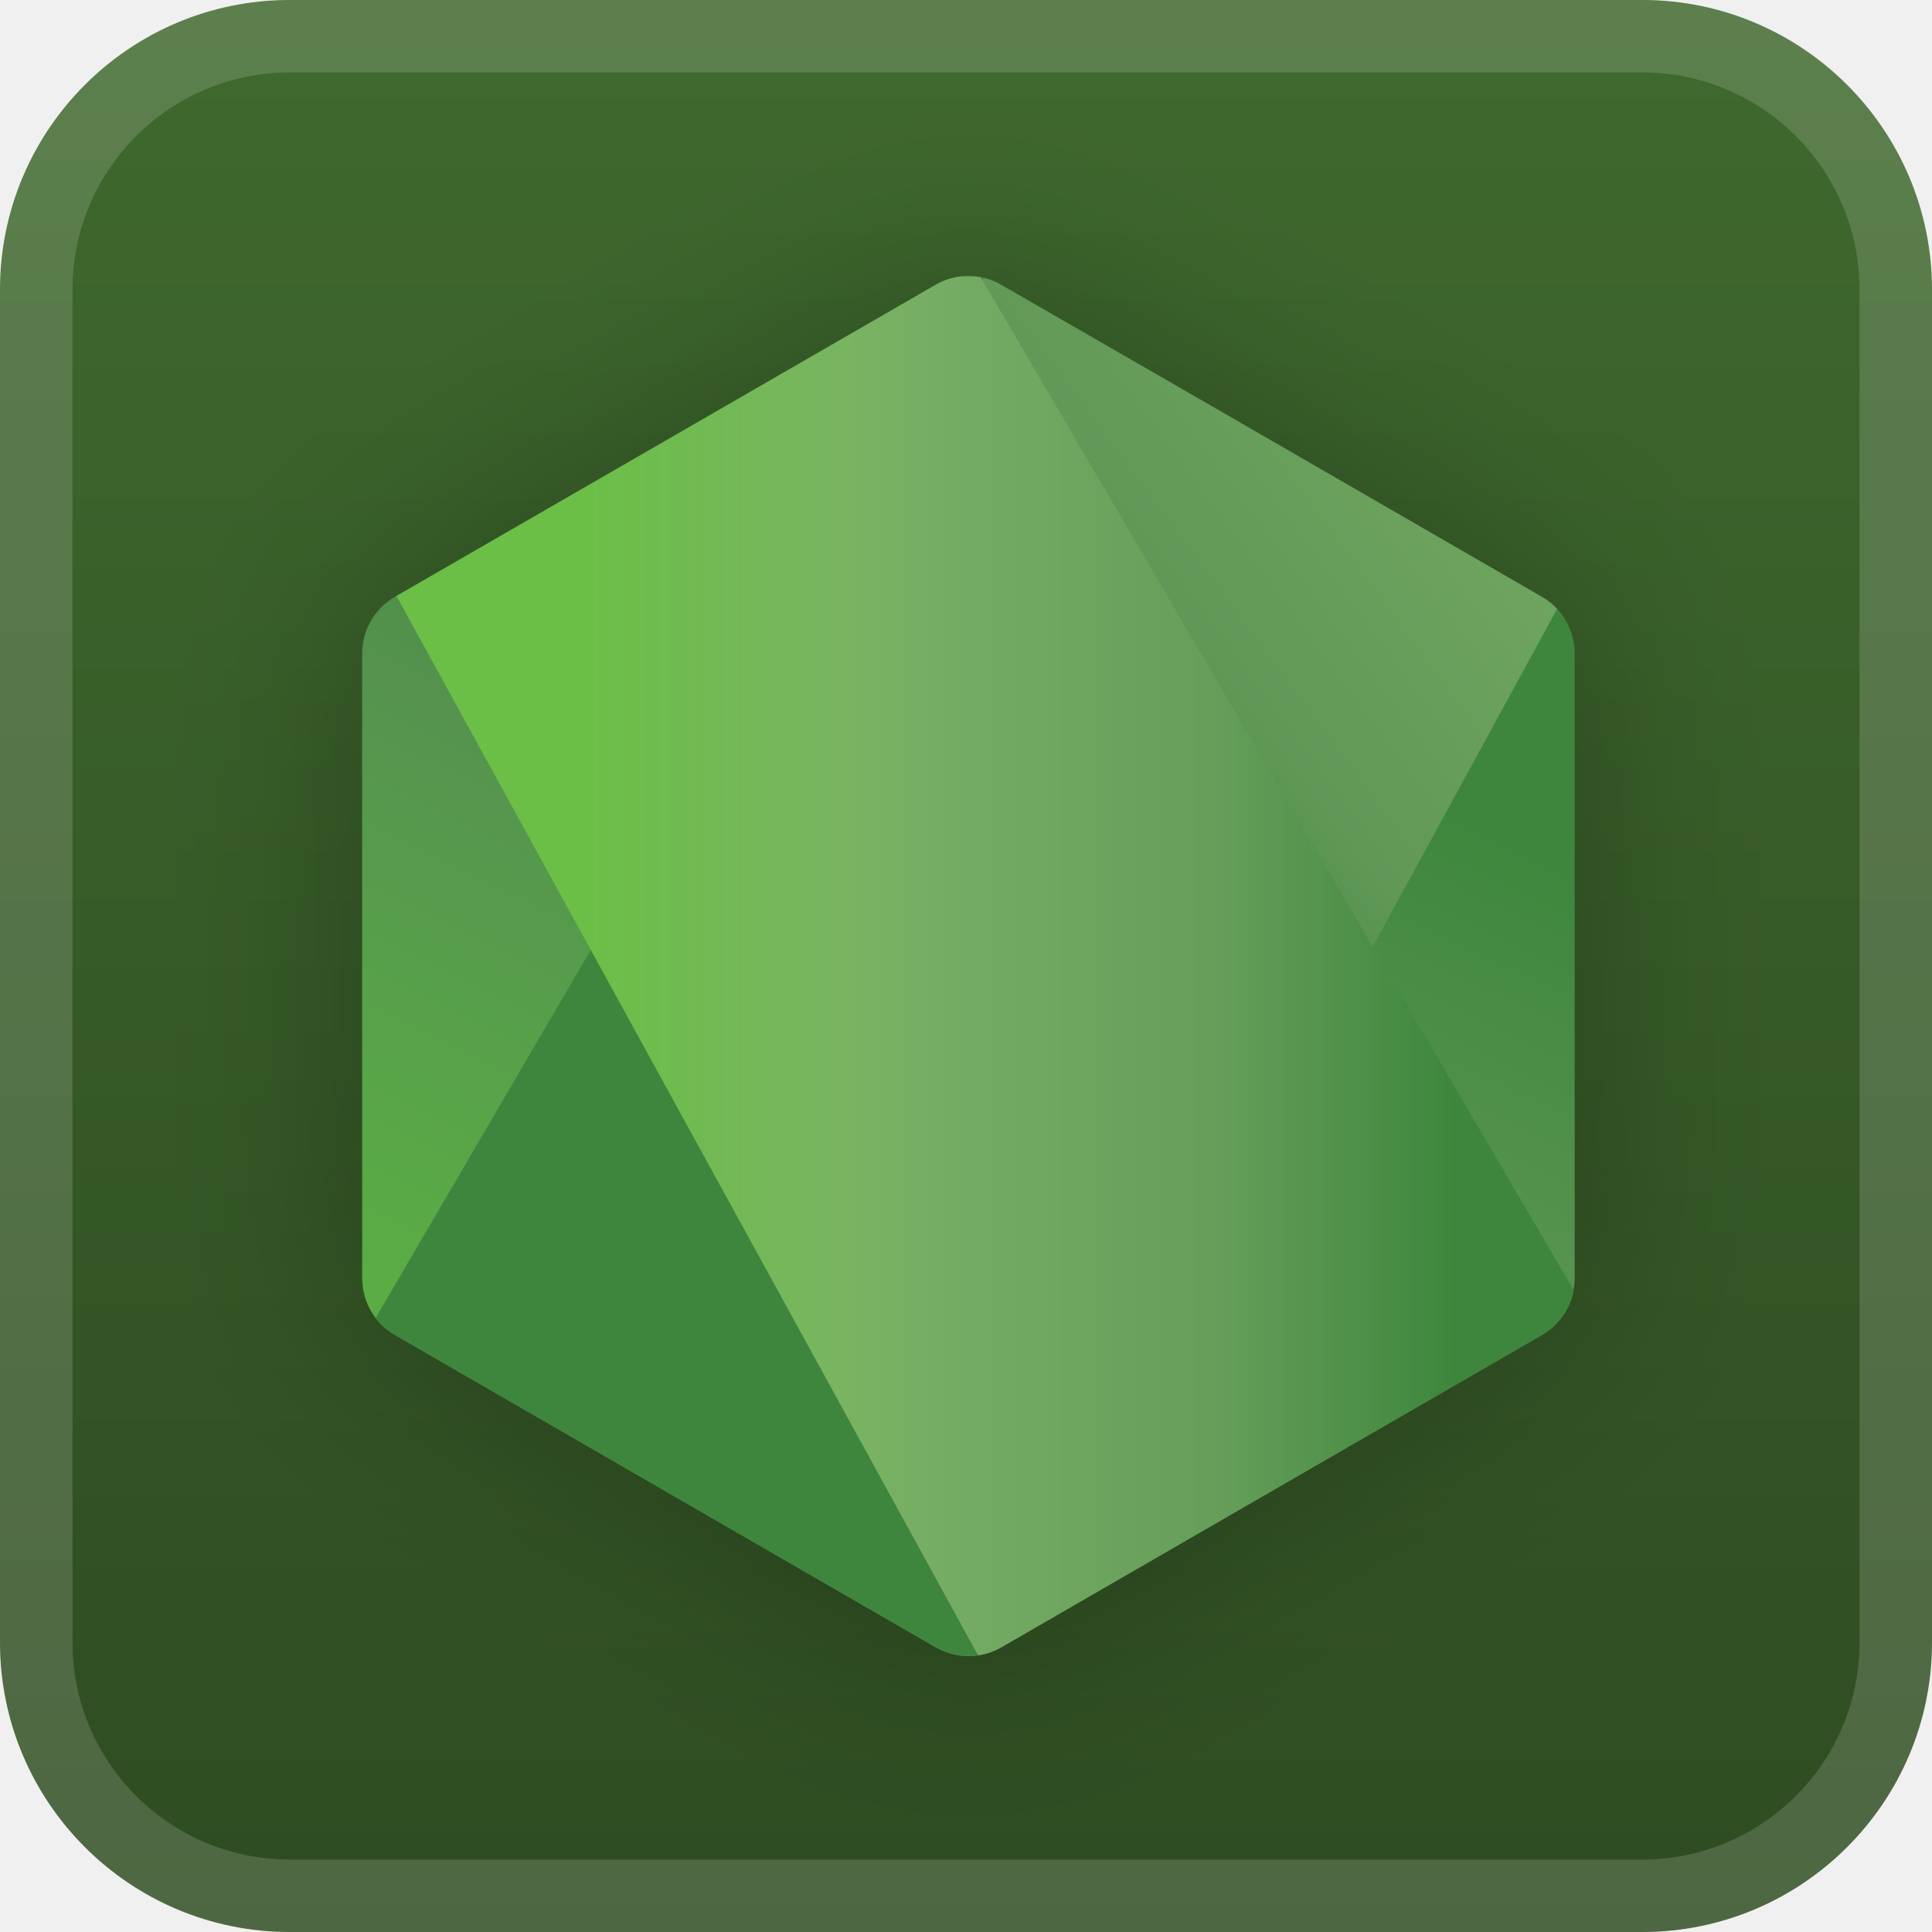
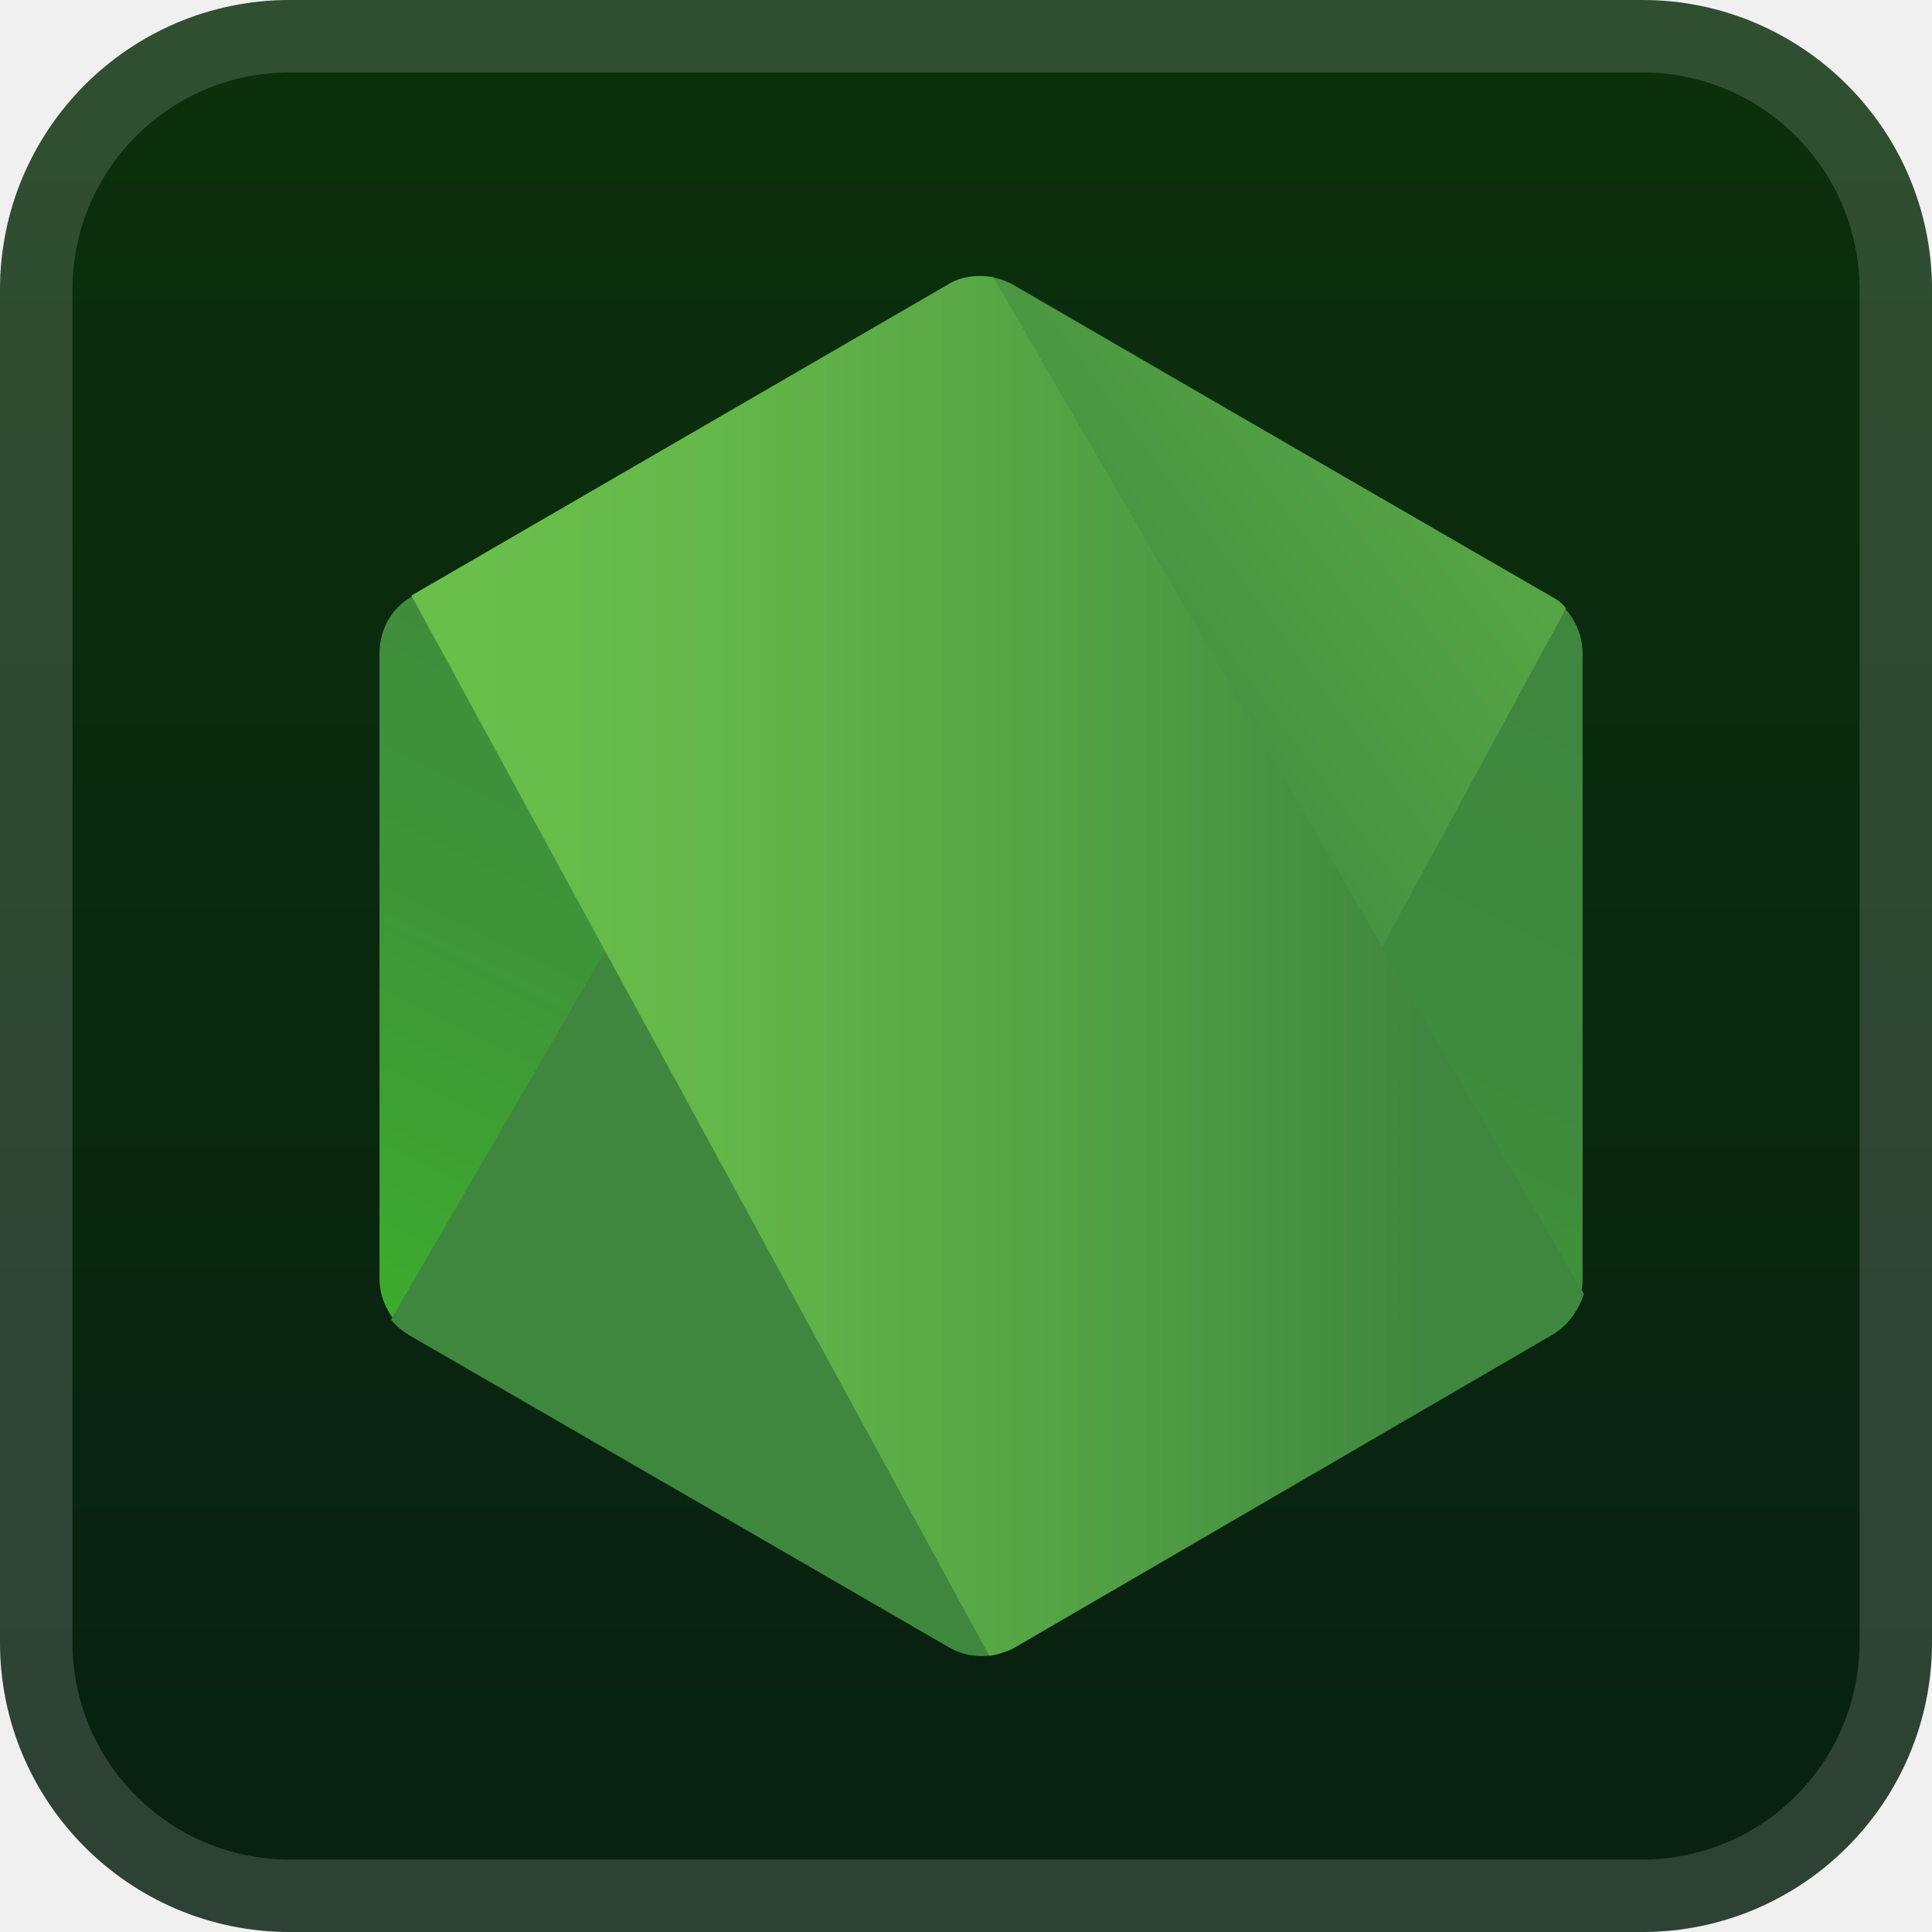
<svg xmlns="http://www.w3.org/2000/svg" width="56" height="56" viewBox="0 0 56 56" fill="none">
-   <rect width="56" height="56" rx="8.4" fill="url(#paint0_linear_1_62)" />
+   <rect width="56" height="56" rx="8.4" fill="url(#paint0_linear_6_38)" />
  <rect x="1.05" y="1.05" width="53.9" height="53.9" rx="7.35" stroke="white" stroke-opacity="0.15" stroke-width="2.1" />
-   <g filter="url(#filter0_d_1_62)">
-     <mask id="mask0_1_62" style="mask-type:luminance" maskUnits="userSpaceOnUse" x="10" y="8" width="36" height="40">
-       <path d="M27.125 8.253L11.447 17.302C10.86 17.64 10.5 18.266 10.5 18.941V37.051C10.5 37.728 10.86 38.352 11.447 38.691L27.126 47.747C27.712 48.084 28.434 48.084 29.02 47.747L44.696 38.691C45.28 38.352 45.641 37.727 45.641 37.051V18.941C45.641 18.266 45.28 17.64 44.692 17.302L29.018 8.253C28.724 8.084 28.397 8 28.07 8C27.742 8 27.415 8.084 27.121 8.253" fill="white" />
-     </mask>
-     <g mask="url(#mask0_1_62)">
-       <path d="M61.483 15.765L17.308 -5.888L-5.343 40.319L38.831 61.974L61.483 15.765Z" fill="url(#paint1_linear_1_62)" />
-     </g>
-     <mask id="mask1_1_62" style="mask-type:luminance" maskUnits="userSpaceOnUse" x="10" y="8" width="36" height="40">
-       <path d="M10.889 38.201C11.039 38.396 11.226 38.565 11.447 38.691L24.895 46.459L27.135 47.746C27.47 47.94 27.852 48.022 28.227 47.994C28.352 47.984 28.477 47.961 28.599 47.926L45.134 17.651C45.007 17.513 44.859 17.397 44.693 17.301L34.428 11.373L29.002 8.251C28.848 8.162 28.68 8.098 28.51 8.054L10.889 38.201Z" fill="white" />
-     </mask>
-     <g mask="url(#mask1_1_62)">
-       <path d="M-8.211 22.17L22.981 64.388L64.234 33.909L33.039 -8.308L-8.211 22.17Z" fill="url(#paint2_linear_1_62)" />
-     </g>
-     <mask id="mask2_1_62" style="mask-type:luminance" maskUnits="userSpaceOnUse" x="11" y="8" width="35" height="40">
-       <path d="M27.882 8.01C27.619 8.036 27.362 8.118 27.125 8.253L11.492 17.276L28.349 47.979C28.584 47.946 28.814 47.867 29.023 47.747L44.7 38.691C45.184 38.41 45.515 37.936 45.615 37.398L28.431 8.041C28.305 8.016 28.178 8.003 28.048 8.003C27.996 8.003 27.944 8.006 27.892 8.011" fill="white" />
-     </mask>
-     <g mask="url(#mask2_1_62)">
-       <path d="M11.492 8.003V47.98H45.609V8.003H11.492Z" fill="url(#paint3_linear_1_62)" />
-     </g>
-   </g>
+   <path d="M29.379 8.258C28.788 7.923 28.085 7.923 27.493 8.258L11.925 17.3C11.333 17.635 11 18.267 11 18.937V37.059C11 37.729 11.37 38.361 11.925 38.696L27.493 47.738C28.085 48.073 28.788 48.073 29.379 47.738L44.948 38.696C45.54 38.361 45.873 37.729 45.873 37.059V18.937C45.873 18.267 45.503 17.635 44.948 17.3L29.379 8.258Z" fill="url(#paint1_linear_6_38)" />
+   <path d="M44.985 17.3L29.343 8.258C29.195 8.183 29.01 8.109 28.862 8.072L11.333 38.249C11.481 38.435 11.666 38.584 11.851 38.696L27.494 47.738C27.938 47.999 28.455 48.073 28.936 47.924L45.392 17.635C45.281 17.486 45.133 17.374 44.985 17.3Z" fill="url(#paint2_linear_6_38)" />
+   <path d="M44.986 38.695C45.429 38.435 45.762 37.988 45.91 37.505L28.788 8.034C28.344 7.959 27.863 7.997 27.457 8.257L11.925 17.262L28.677 47.998C28.899 47.961 29.158 47.886 29.38 47.775L44.986 38.695Z" fill="url(#paint3_linear_6_38)" />
  <defs>
-     <filter id="filter0_d_1_62" x="2.286" y="2.286" width="51.429" height="51.429" filterUnits="userSpaceOnUse" color-interpolation-filters="sRGB">
-       <feFlood flood-opacity="0" result="BackgroundImageFix" />
-       <feColorMatrix in="SourceAlpha" type="matrix" values="0 0 0 0 0 0 0 0 0 0 0 0 0 0 0 0 0 0 127 0" result="hardAlpha" />
-       <feOffset />
-       <feGaussianBlur stdDeviation="2.857" />
-       <feComposite in2="hardAlpha" operator="out" />
-       <feColorMatrix type="matrix" values="0 0 0 0 0 0 0 0 0 0 0 0 0 0 0 0 0 0 0.25 0" />
-       <feBlend mode="normal" in2="BackgroundImageFix" result="effect1_dropShadow_1_62" />
-       <feBlend mode="normal" in="SourceGraphic" in2="effect1_dropShadow_1_62" result="shape" />
-     </filter>
-     <linearGradient id="paint0_linear_1_62" x1="28" y1="0" x2="28" y2="56" gradientUnits="userSpaceOnUse">
-       <stop stop-color="#3F692E" />
-       <stop offset="1" stop-color="#2E4C21" />
+     <linearGradient id="paint0_linear_6_38" x1="28" y1="0" x2="28" y2="56" gradientUnits="userSpaceOnUse">
+       <stop stop-color="#0C300C" />
+       <stop offset="1" stop-color="#082011" />
    </linearGradient>
-     <linearGradient id="paint1_linear_1_62" x1="39.382" y1="4.905" x2="16.733" y2="51.109" gradientUnits="userSpaceOnUse">
-       <stop offset="0.3" stop-color="#3E863D" />
-       <stop offset="0.5" stop-color="#55934F" />
-       <stop offset="0.8" stop-color="#5AAD45" />
+     <linearGradient id="paint1_linear_6_38" x1="34.777" y1="14.992" x2="20.559" y2="43.817" gradientUnits="userSpaceOnUse">
+       <stop stop-color="#3F873F" />
+       <stop offset="0.33" stop-color="#3F8B3D" />
+       <stop offset="0.637" stop-color="#3E9638" />
+       <stop offset="0.934" stop-color="#3DA92E" />
+       <stop offset="1" stop-color="#3DAE2B" />
    </linearGradient>
-     <linearGradient id="paint2_linear_1_62" x1="7.572" y1="43.521" x2="48.826" y2="13.039" gradientUnits="userSpaceOnUse">
-       <stop offset="0.57" stop-color="#3E863D" />
-       <stop offset="0.72" stop-color="#619857" />
-       <stop offset="1" stop-color="#76AC64" />
+     <linearGradient id="paint2_linear_6_38" x1="26.07" y1="30.114" x2="65.741" y2="0.984" gradientUnits="userSpaceOnUse">
+       <stop offset="0.138" stop-color="#3F873F" />
+       <stop offset="0.402" stop-color="#52A044" />
+       <stop offset="0.713" stop-color="#64B749" />
+       <stop offset="0.908" stop-color="#6ABF4B" />
    </linearGradient>
-     <linearGradient id="paint3_linear_1_62" x1="11.503" y1="27.993" x2="45.615" y2="27.993" gradientUnits="userSpaceOnUse">
-       <stop offset="0.16" stop-color="#6BBF47" />
-       <stop offset="0.38" stop-color="#79B461" />
-       <stop offset="0.47" stop-color="#75AC64" />
-       <stop offset="0.7" stop-color="#659E5A" />
-       <stop offset="0.9" stop-color="#3E863D" />
+     <linearGradient id="paint3_linear_6_38" x1="10.43" y1="27.991" x2="46.455" y2="27.991" gradientUnits="userSpaceOnUse">
+       <stop offset="0.092" stop-color="#6ABF4B" />
+       <stop offset="0.287" stop-color="#64B749" />
+       <stop offset="0.598" stop-color="#52A044" />
+       <stop offset="0.862" stop-color="#3F873F" />
    </linearGradient>
  </defs>
</svg>
